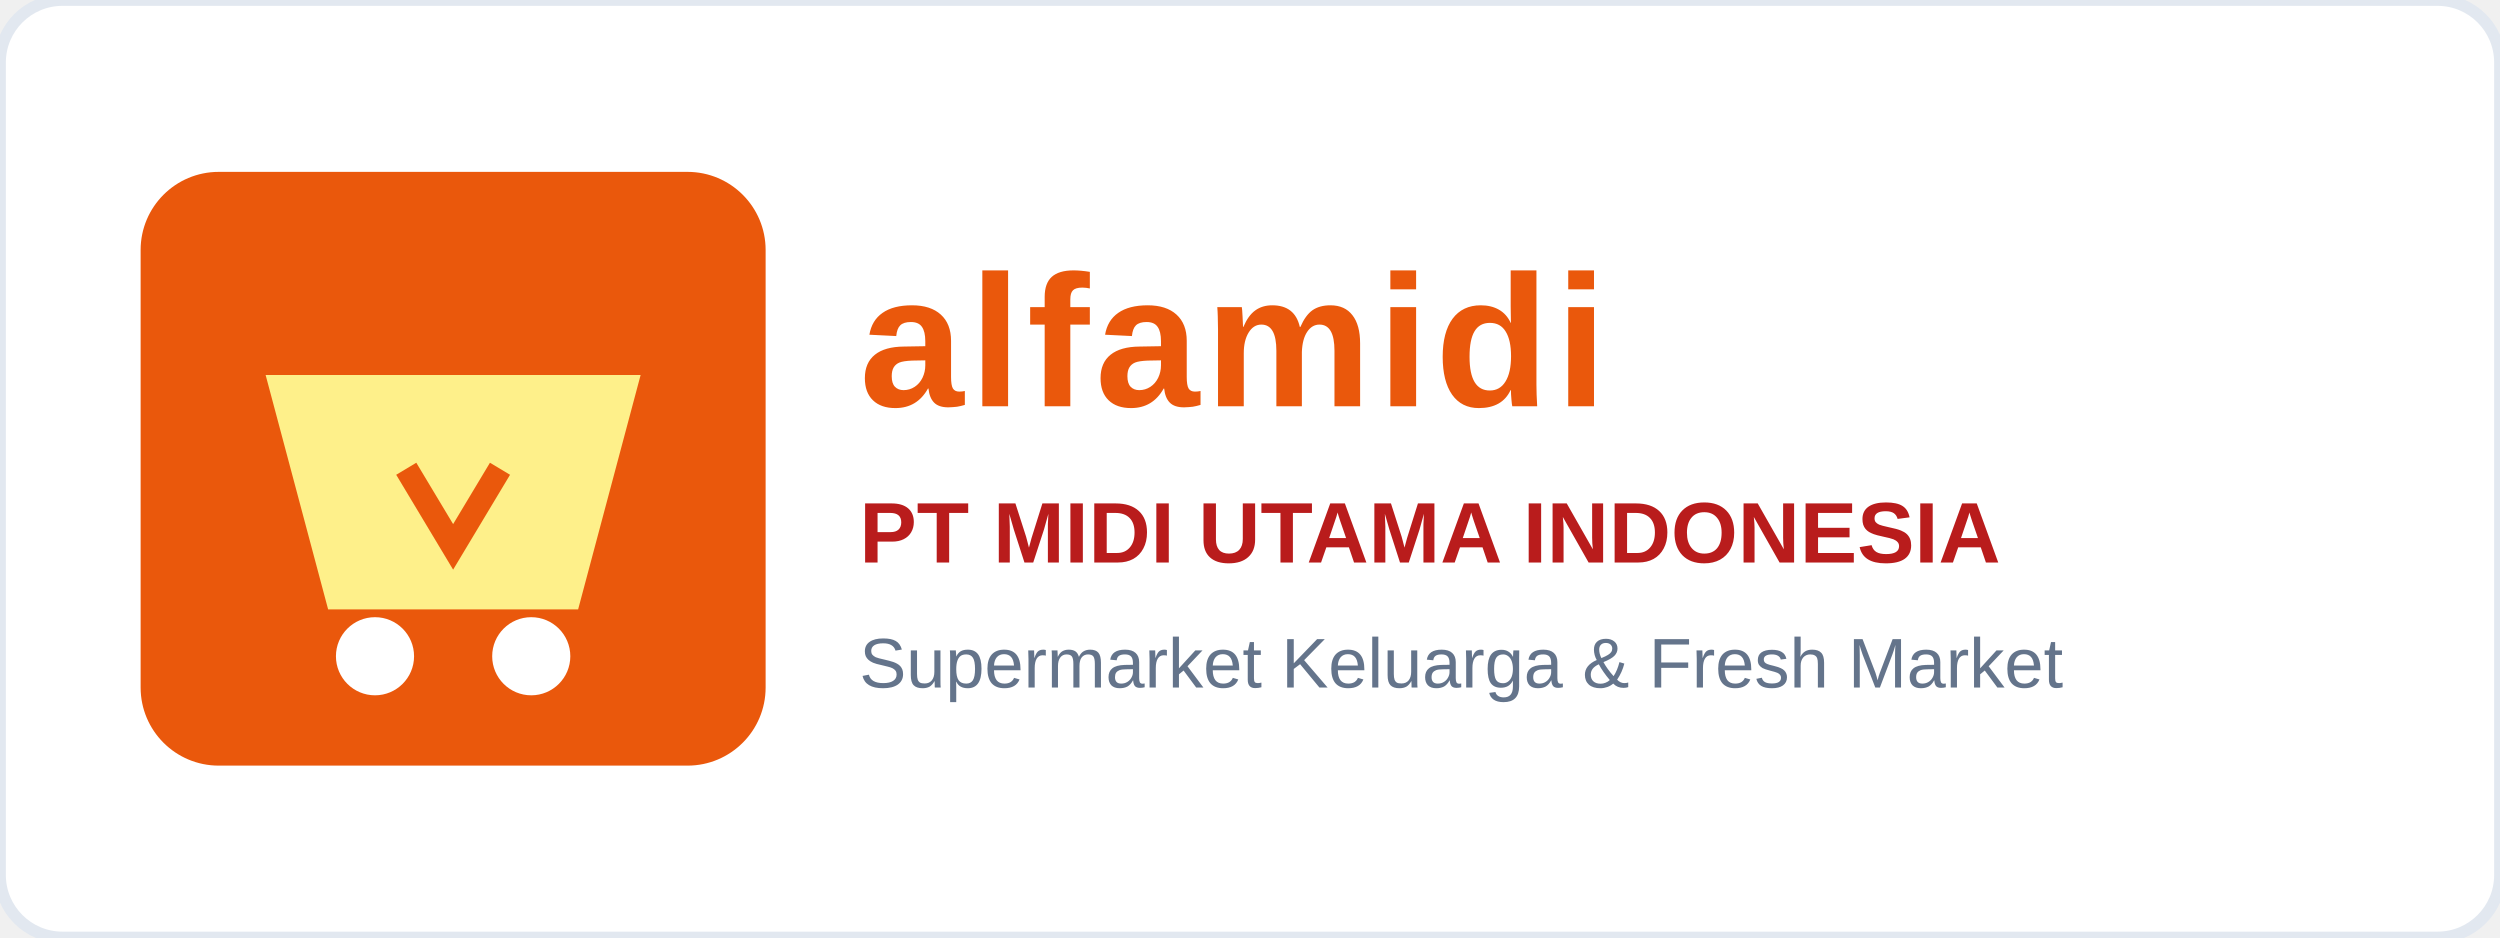
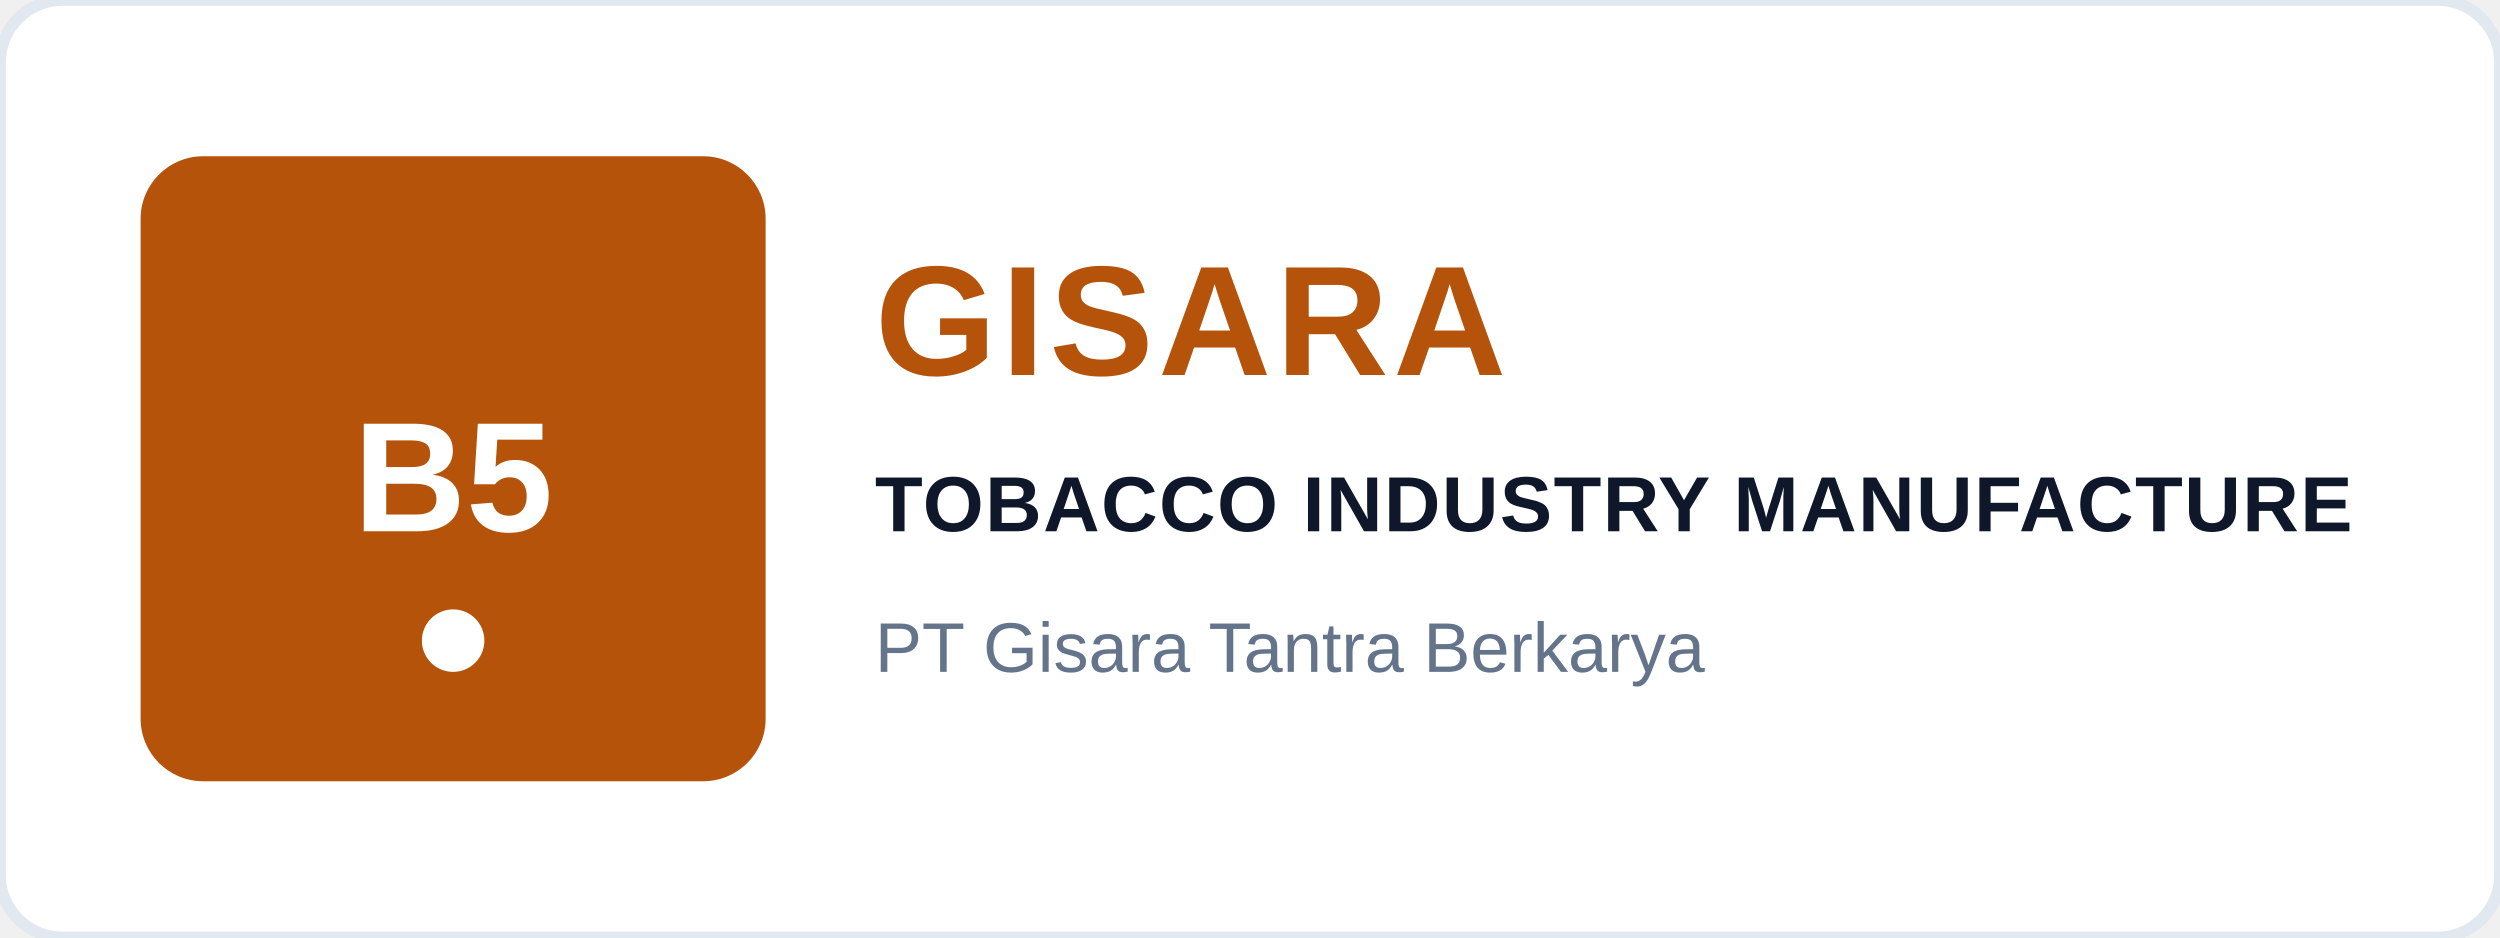
<svg xmlns="http://www.w3.org/2000/svg" viewBox="0 0 320 120" width="320" height="120">
  <rect width="320" height="120" rx="8" fill="#FFFFFF" stroke="#E2E8F0" stroke-width="1.5" />
-   <g transform="translate(18, 22)">
-     <rect x="0" y="0" width="80" height="76" rx="10" fill="#EA580C" />
-     <path d="M16 26 L64 26 L56 56 L24 56 Z" fill="#FEF08A" />
-     <circle cx="30" cy="62" r="5" fill="#FFFFFF" />
-     <circle cx="50" cy="62" r="5" fill="#FFFFFF" />
-     <path d="M34 38 L40 48 L46 38" stroke="#EA580C" stroke-width="3" fill="none" />
+   <g transform="translate(18, 20)">
+     <rect x="0" y="0" width="80" height="80" rx="8" fill="#B45309" />
+     <text x="40" y="48" font-family="'Plus Jakarta Sans', Arial, sans-serif" font-size="20" font-weight="900" fill="#FFFFFF" text-anchor="middle">B5</text>
+     <circle cx="40" cy="62" r="4" fill="#FFFFFF" />
  </g>
-   <text x="110" y="52" font-family="'Plus Jakarta Sans', Arial, sans-serif" font-size="24" font-weight="900" fill="#EA580C" letter-spacing="0.03em">alfamidi</text>
-   <text x="110" y="72" font-family="'Plus Jakarta Sans', Arial, sans-serif" font-size="11" font-weight="700" fill="#B91C1C">PT MIDI UTAMA INDONESIA</text>
-   <text x="110" y="88" font-family="'Plus Jakarta Sans', Arial, sans-serif" font-size="9" font-weight="500" fill="#64748B">Supermarket Keluarga &amp; Fresh Market</text>
+   <text x="112" y="48" font-family="'Plus Jakarta Sans', Arial, sans-serif" font-size="20" font-weight="900" fill="#B45309" letter-spacing="0.03em">GISARA</text>
+   <text x="112" y="68" font-family="'Plus Jakarta Sans', Arial, sans-serif" font-size="10" font-weight="700" fill="#0F172A" letter-spacing="0.02em">TOBACCO INDUSTRY MANUFACTURE</text>
+   <text x="112" y="86" font-family="'Plus Jakarta Sans', Arial, sans-serif" font-size="9" font-weight="500" fill="#64748B">PT Gisara Tantra Berkarya</text>
</svg>
